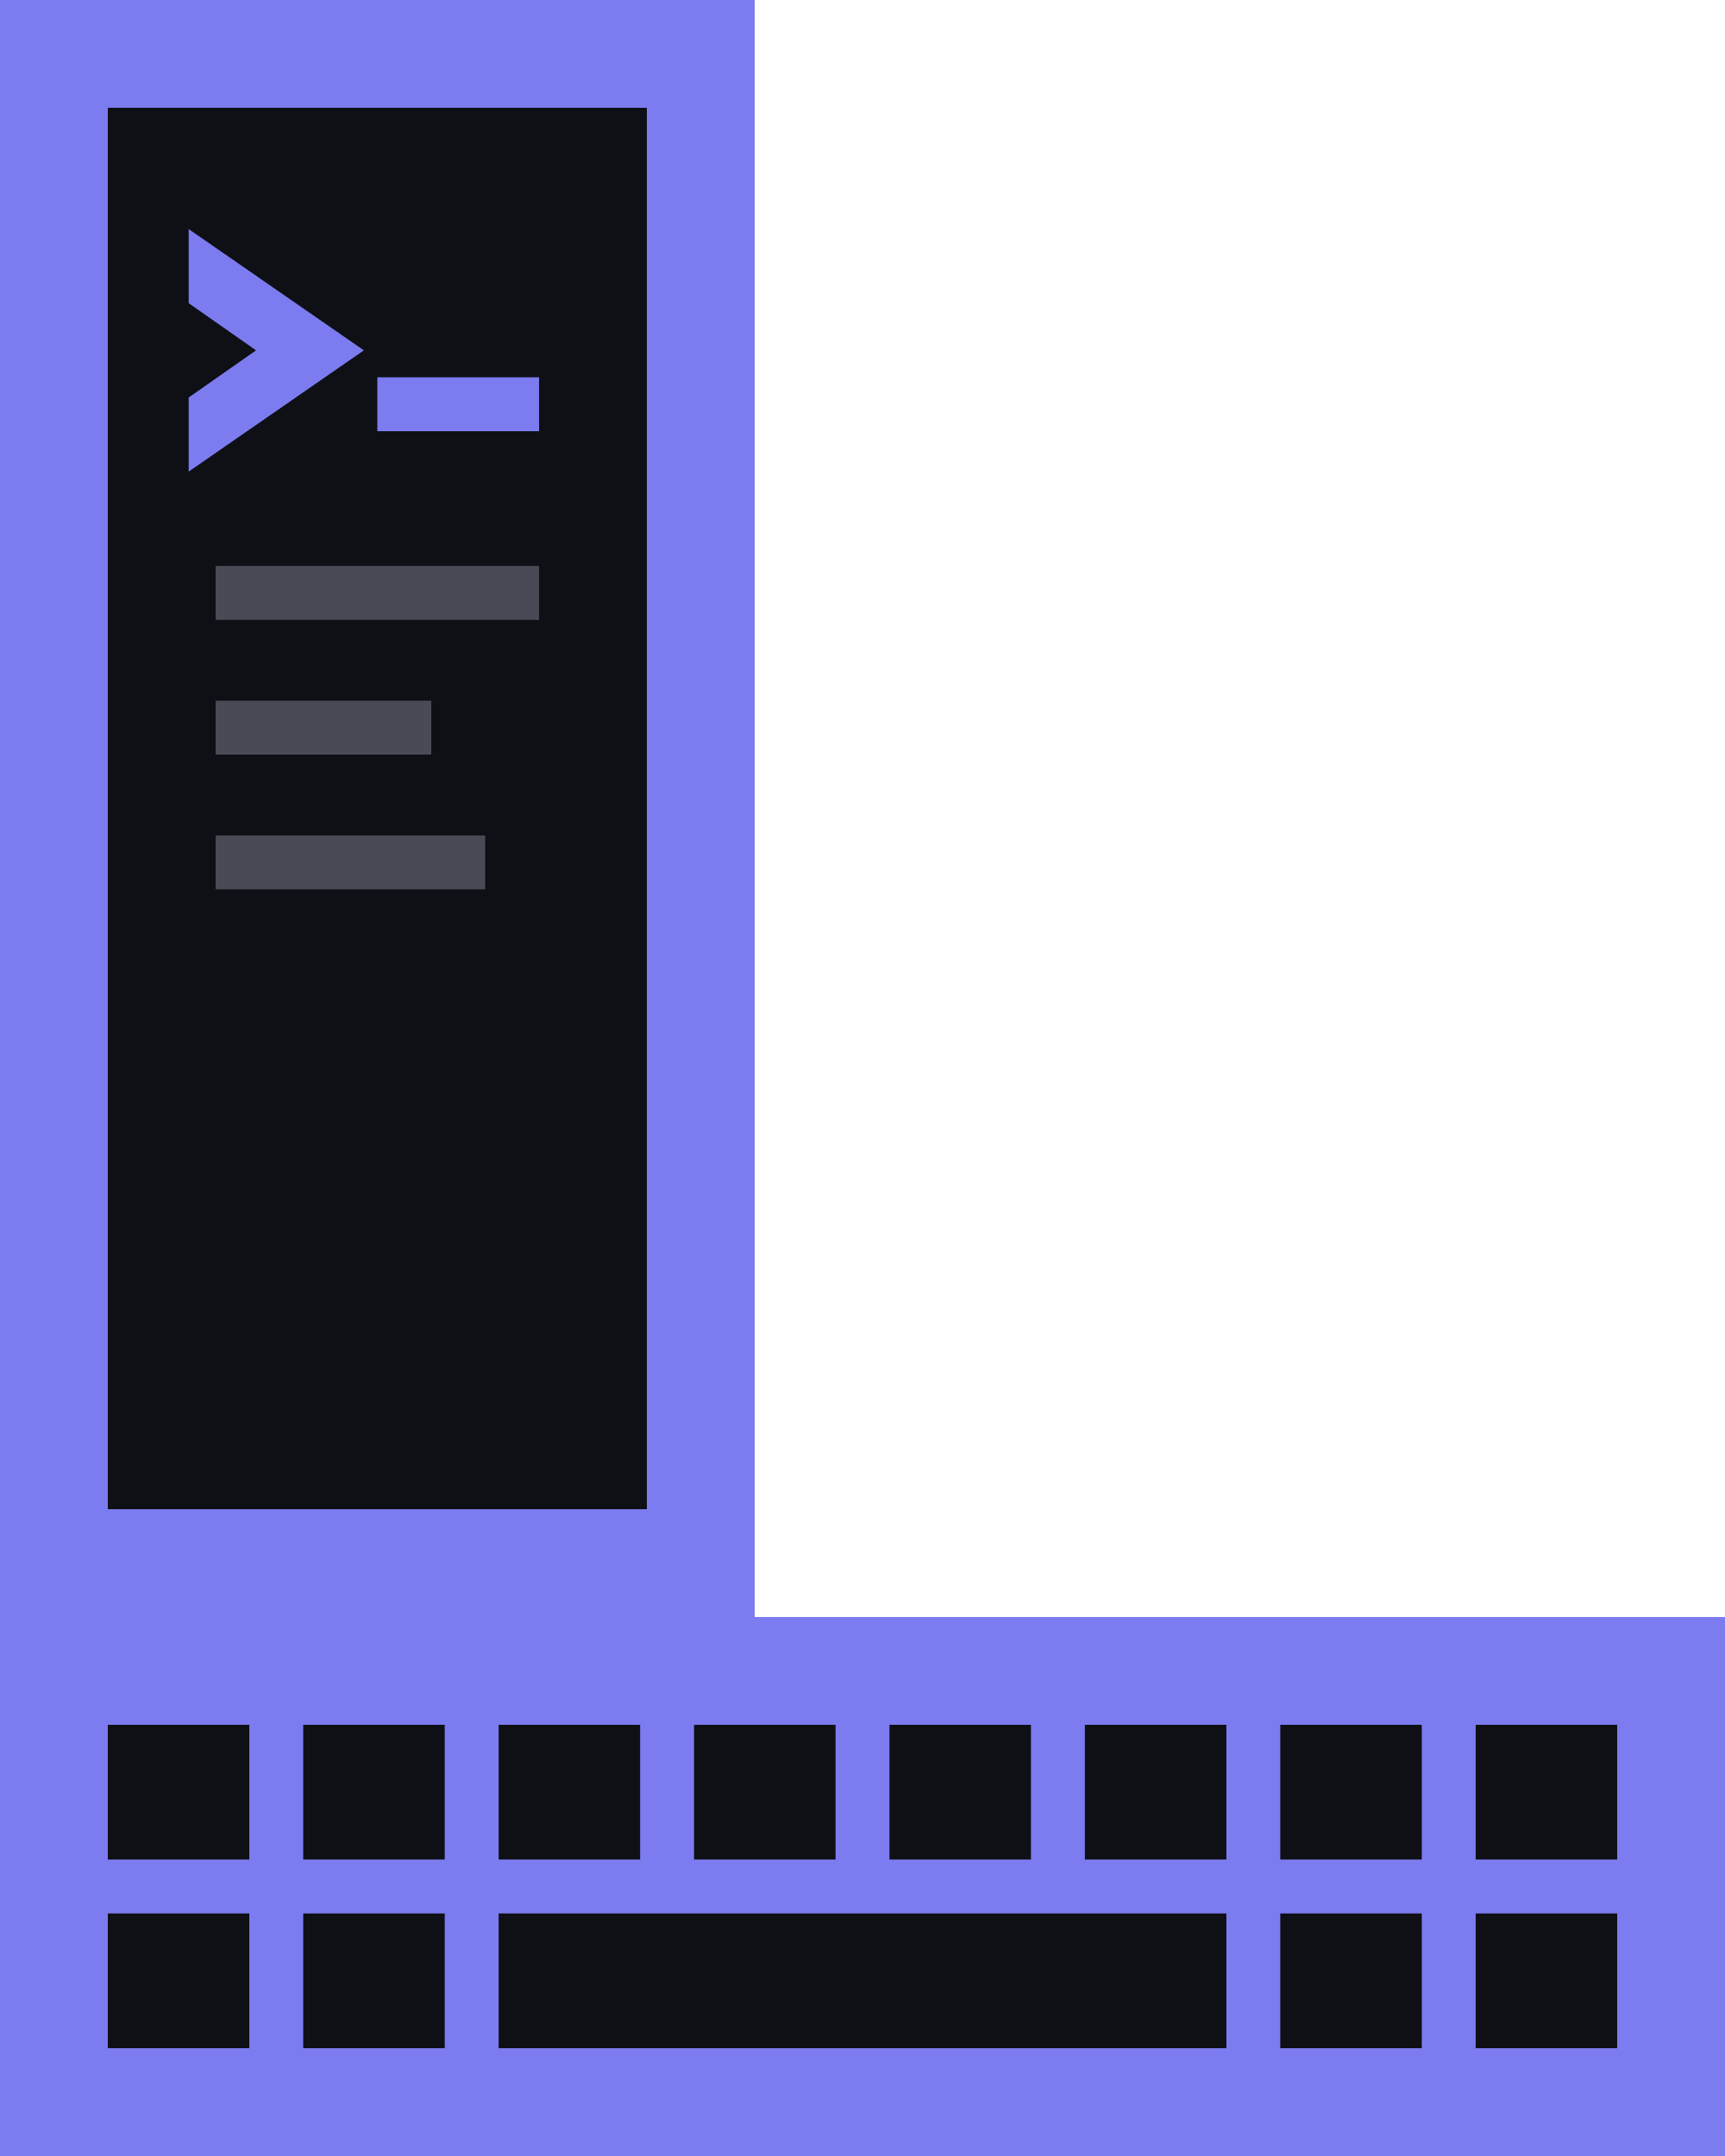
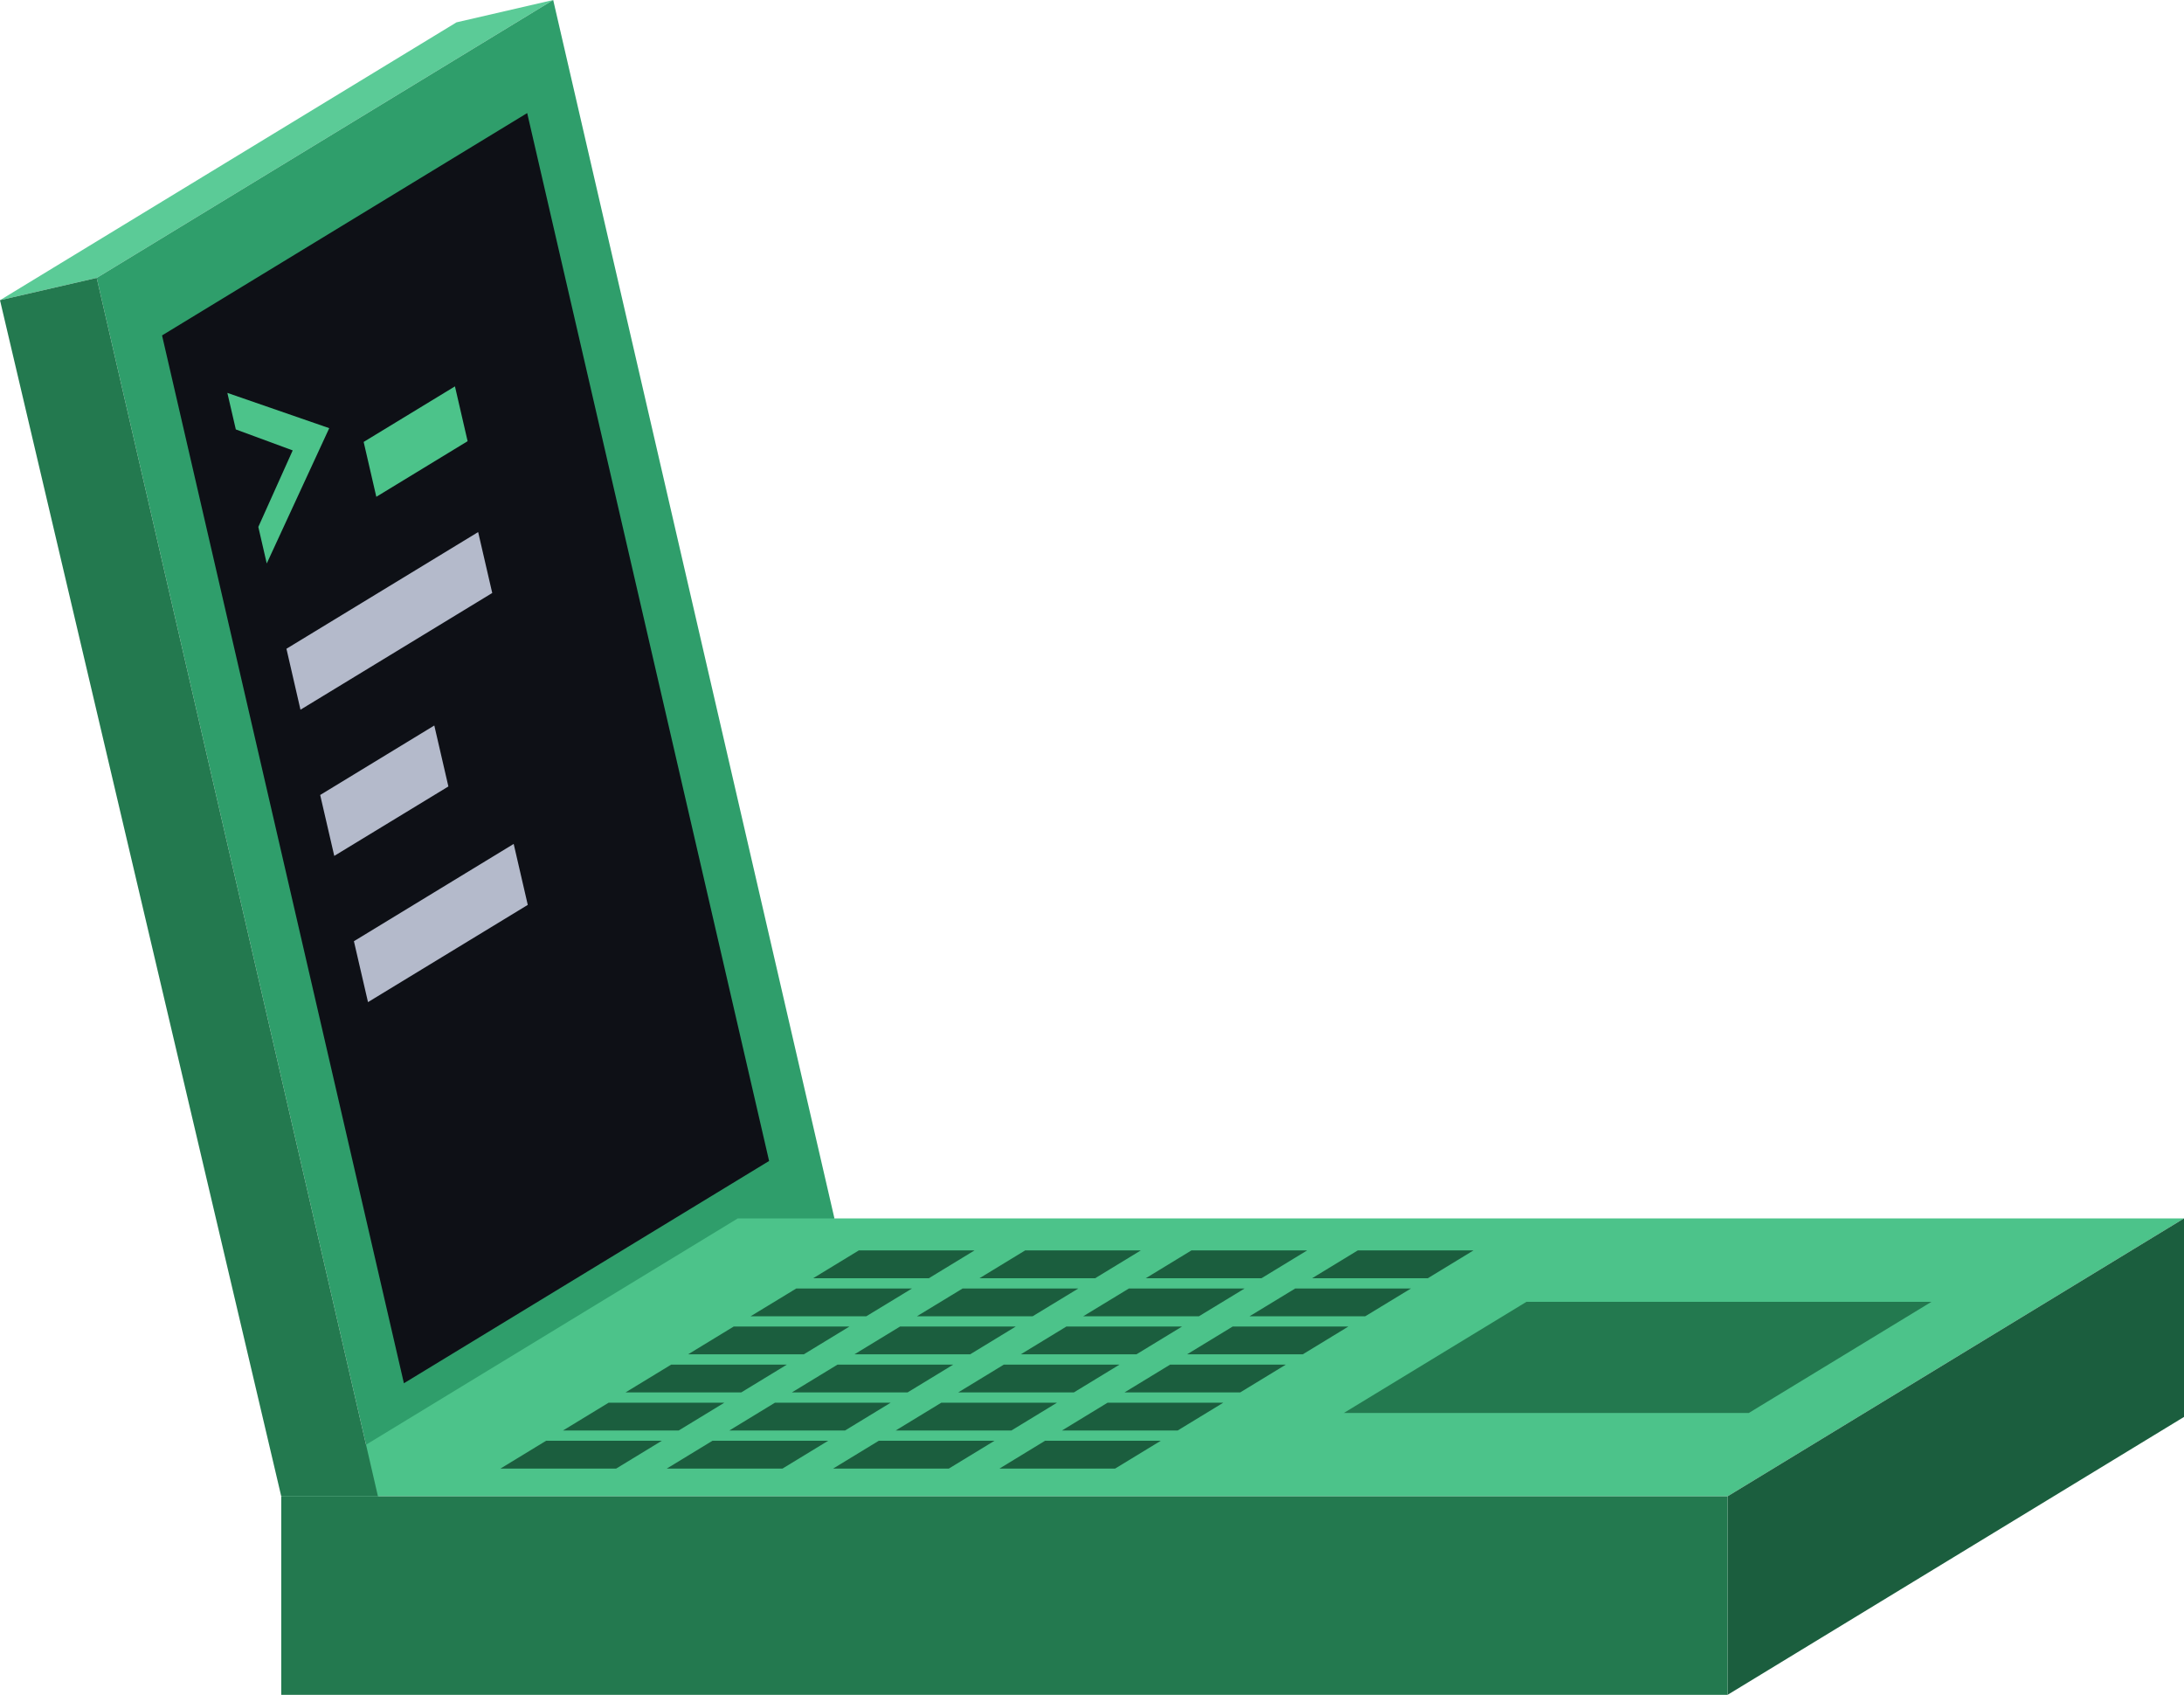
- <svg xmlns="http://www.w3.org/2000/svg" width="256" height="320" viewBox="0 0 256 320" role="img" aria-label="Ledger">
-   <path d="M0 0L112 0L112 240L256 240L256 320L0 320Z" fill="#7C7CF0" />
-   <rect x="16" y="16" width="80" height="208" fill="#0E1016" />
-   <path d="M28 34L54 52L28 70L28 59L38 52L28 45Z" fill="#7C7CF0" />
-   <rect x="56" y="56" width="24" height="8" fill="#7C7CF0" />
-   <rect x="32" y="84" width="48" height="8" fill="#B4BACB" fill-opacity="0.35" />
-   <rect x="32" y="104" width="32" height="8" fill="#B4BACB" fill-opacity="0.35" />
-   <rect x="32" y="124" width="40" height="8" fill="#B4BACB" fill-opacity="0.35" />
-   <rect x="16" y="256" width="21" height="20" fill="#0E1016" />
-   <rect x="45" y="256" width="21" height="20" fill="#0E1016" />
-   <rect x="74" y="256" width="21" height="20" fill="#0E1016" />
-   <rect x="103" y="256" width="21" height="20" fill="#0E1016" />
-   <rect x="132" y="256" width="21" height="20" fill="#0E1016" />
-   <rect x="161" y="256" width="21" height="20" fill="#0E1016" />
-   <rect x="190" y="256" width="21" height="20" fill="#0E1016" />
-   <rect x="219" y="256" width="21" height="20" fill="#0E1016" />
-   <rect x="16" y="284" width="21" height="20" fill="#0E1016" />
-   <rect x="45" y="284" width="21" height="20" fill="#0E1016" />
-   <rect x="74" y="284" width="108" height="20" fill="#0E1016" />
-   <rect x="190" y="284" width="21" height="20" fill="#0E1016" />
-   <rect x="219" y="284" width="21" height="20" fill="#0E1016" />
+ <svg xmlns="http://www.w3.org/2000/svg" width="412.41" height="320" viewBox="0 0 412.41 320" role="img" aria-label="Ledger">
+   <path d="M18.26 52.47L0.00 56.68L86.20 4.22L104.46 0.00Z" fill="#5BCB97" />
+   <path d="M71.37 282.52L18.26 52.47L104.46 0.00L157.57 230.05Z" fill="#2F9E6B" />
+   <path d="M76.27 261.17L30.60 63.33L99.55 21.35L145.23 219.20Z" fill="#0E1016" />
+   <path d="M42.93 74.18L62.17 80.84L50.37 106.39L48.78 99.49L55.27 85.04L44.53 81.08Z" fill="#4CC38A" />
+   <path d="M71.06 93.80L68.67 83.44L85.91 72.95L88.30 83.30Z" fill="#4CC38A" />
+   <path d="M56.74 134.00L54.09 122.49L90.29 100.46L92.95 111.96Z" fill="#B4BACB" />
+   <path d="M63.12 161.60L60.46 150.10L82.01 136.98L84.67 148.49Z" fill="#B4BACB" />
+   <path d="M69.49 189.21L66.83 177.71L97.00 159.34L99.66 170.85Z" fill="#B4BACB" />
+   <path d="M53.11 282.52L326.22 282.52L412.41 230.05L139.31 230.05Z" fill="#4CC38A" />
+   <path d="M94.50 277.28L116.35 277.28L124.97 272.03L103.12 272.03Z" fill="#1B5E3E" />
+   <path d="M106.31 270.09L128.16 270.09L136.78 264.84L114.93 264.84Z" fill="#1B5E3E" />
+   <path d="M118.12 262.90L139.97 262.90L148.59 257.65L126.74 257.65Z" fill="#1B5E3E" />
+   <path d="M129.93 255.71L151.78 255.71L160.40 250.46L138.55 250.46Z" fill="#1B5E3E" />
+   <path d="M141.74 248.52L163.59 248.52L172.21 243.28L150.36 243.28Z" fill="#1B5E3E" />
+   <path d="M153.55 241.34L175.40 241.34L184.02 236.09L162.17 236.09Z" fill="#1B5E3E" />
+   <path d="M125.91 277.28L147.76 277.28L156.38 272.03L134.53 272.03Z" fill="#1B5E3E" />
+   <path d="M137.72 270.09L159.57 270.09L168.19 264.84L146.34 264.84Z" fill="#1B5E3E" />
+   <path d="M149.53 262.90L171.38 262.90L180.00 257.65L158.15 257.65Z" fill="#1B5E3E" />
+   <path d="M161.34 255.71L183.19 255.71L191.81 250.46L169.96 250.46Z" fill="#1B5E3E" />
+   <path d="M173.15 248.52L195.00 248.52L203.62 243.28L181.77 243.28Z" fill="#1B5E3E" />
+   <path d="M184.96 241.34L206.80 241.34L215.42 236.09L193.58 236.09Z" fill="#1B5E3E" />
+   <path d="M157.32 277.28L179.17 277.28L187.79 272.03L165.94 272.03Z" fill="#1B5E3E" />
+   <path d="M169.13 270.09L190.98 270.09L199.60 264.84L177.75 264.84Z" fill="#1B5E3E" />
+   <path d="M180.94 262.90L202.78 262.90L211.40 257.65L189.56 257.65Z" fill="#1B5E3E" />
+   <path d="M192.75 255.71L214.59 255.71L223.21 250.46L201.37 250.46Z" fill="#1B5E3E" />
+   <path d="M204.55 248.52L226.40 248.52L235.02 243.28L213.17 243.28Z" fill="#1B5E3E" />
+   <path d="M216.36 241.34L238.21 241.34L246.83 236.09L224.98 236.09Z" fill="#1B5E3E" />
+   <path d="M188.73 277.28L210.57 277.28L219.19 272.03L197.34 272.03Z" fill="#1B5E3E" />
+   <path d="M200.53 270.09L222.38 270.09L231.00 264.84L209.15 264.84Z" fill="#1B5E3E" />
+   <path d="M212.34 262.90L234.19 262.90L242.81 257.65L220.96 257.65Z" fill="#1B5E3E" />
+   <path d="M224.15 255.71L246.00 255.71L254.62 250.46L232.77 250.46Z" fill="#1B5E3E" />
+   <path d="M235.96 248.52L257.81 248.52L266.43 243.28L244.58 243.28Z" fill="#1B5E3E" />
+   <path d="M247.77 241.34L269.62 241.34L278.24 236.09L256.39 236.09Z" fill="#1B5E3E" />
+   <path d="M253.76 266.78L330.23 266.78L364.71 245.80L288.24 245.80Z" fill="#23794F" />
+   <path d="M326.22 282.52L412.41 230.05L412.41 267.53L326.22 320.00Z" fill="#1B5E3E" />
+   <path d="M53.11 282.52L326.22 282.52L326.22 320.00L53.11 320.00Z" fill="#23794F" />
+   <path d="M71.37 282.52L18.26 52.47L0.00 56.68L53.11 282.52Z" fill="#23794F" />
</svg>
